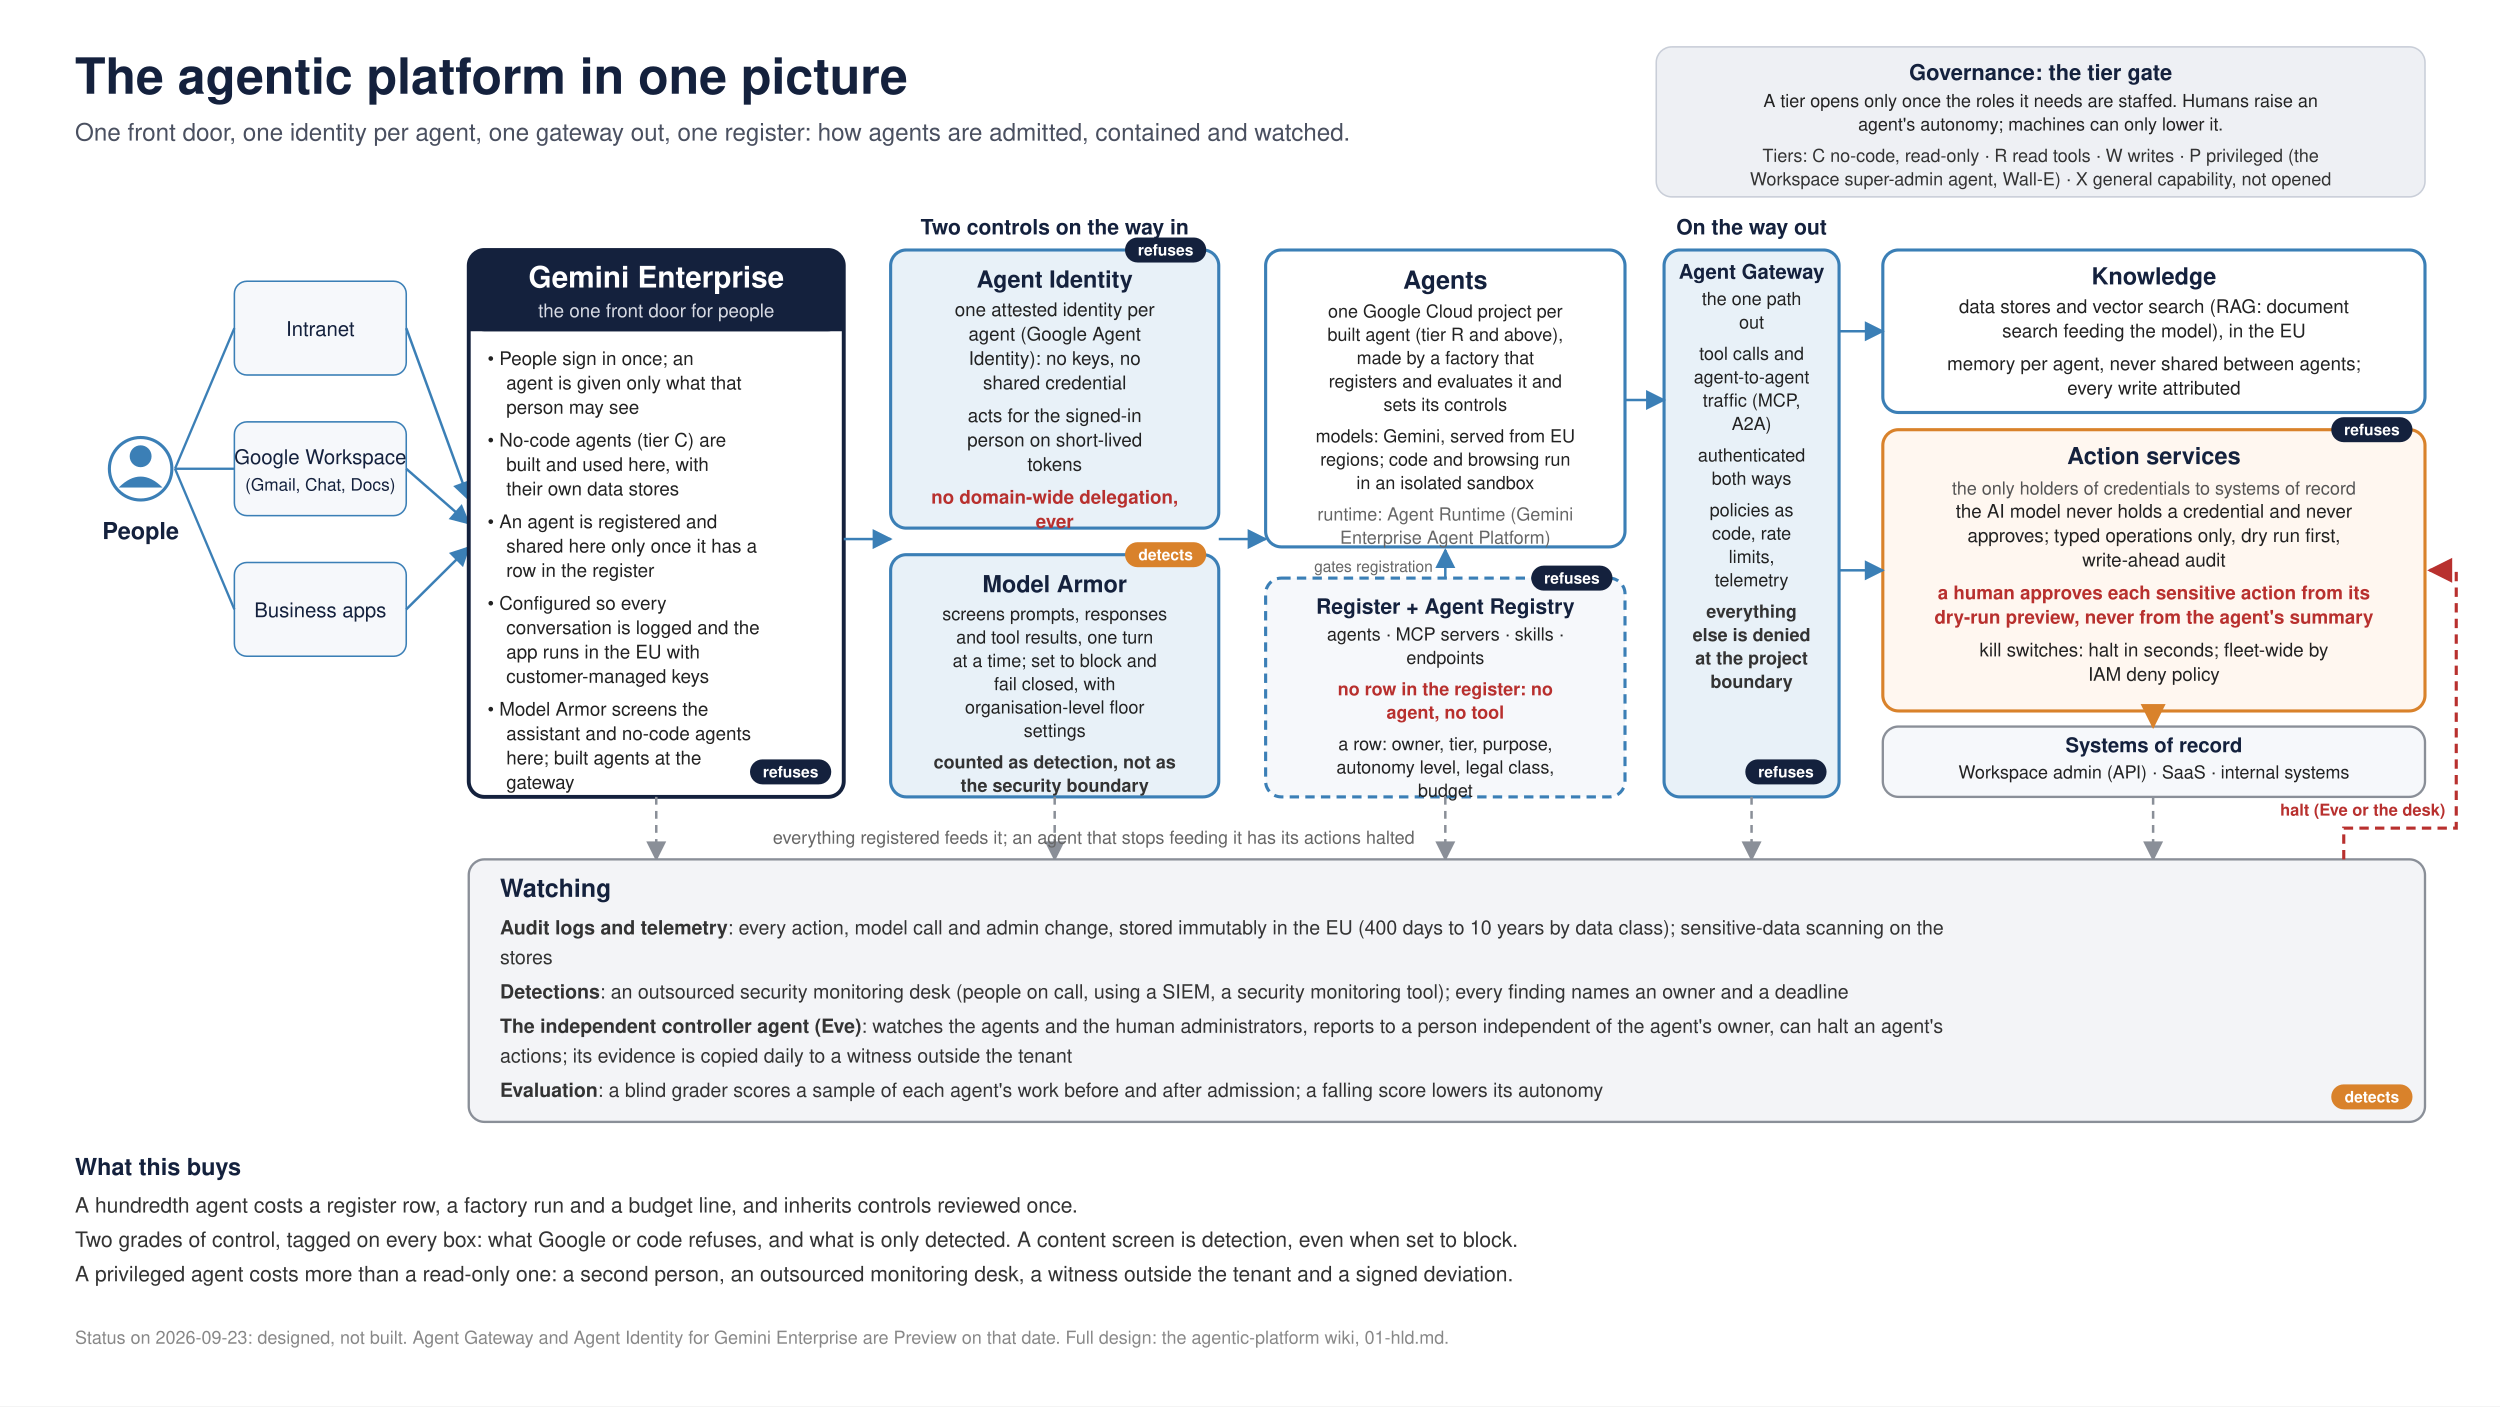
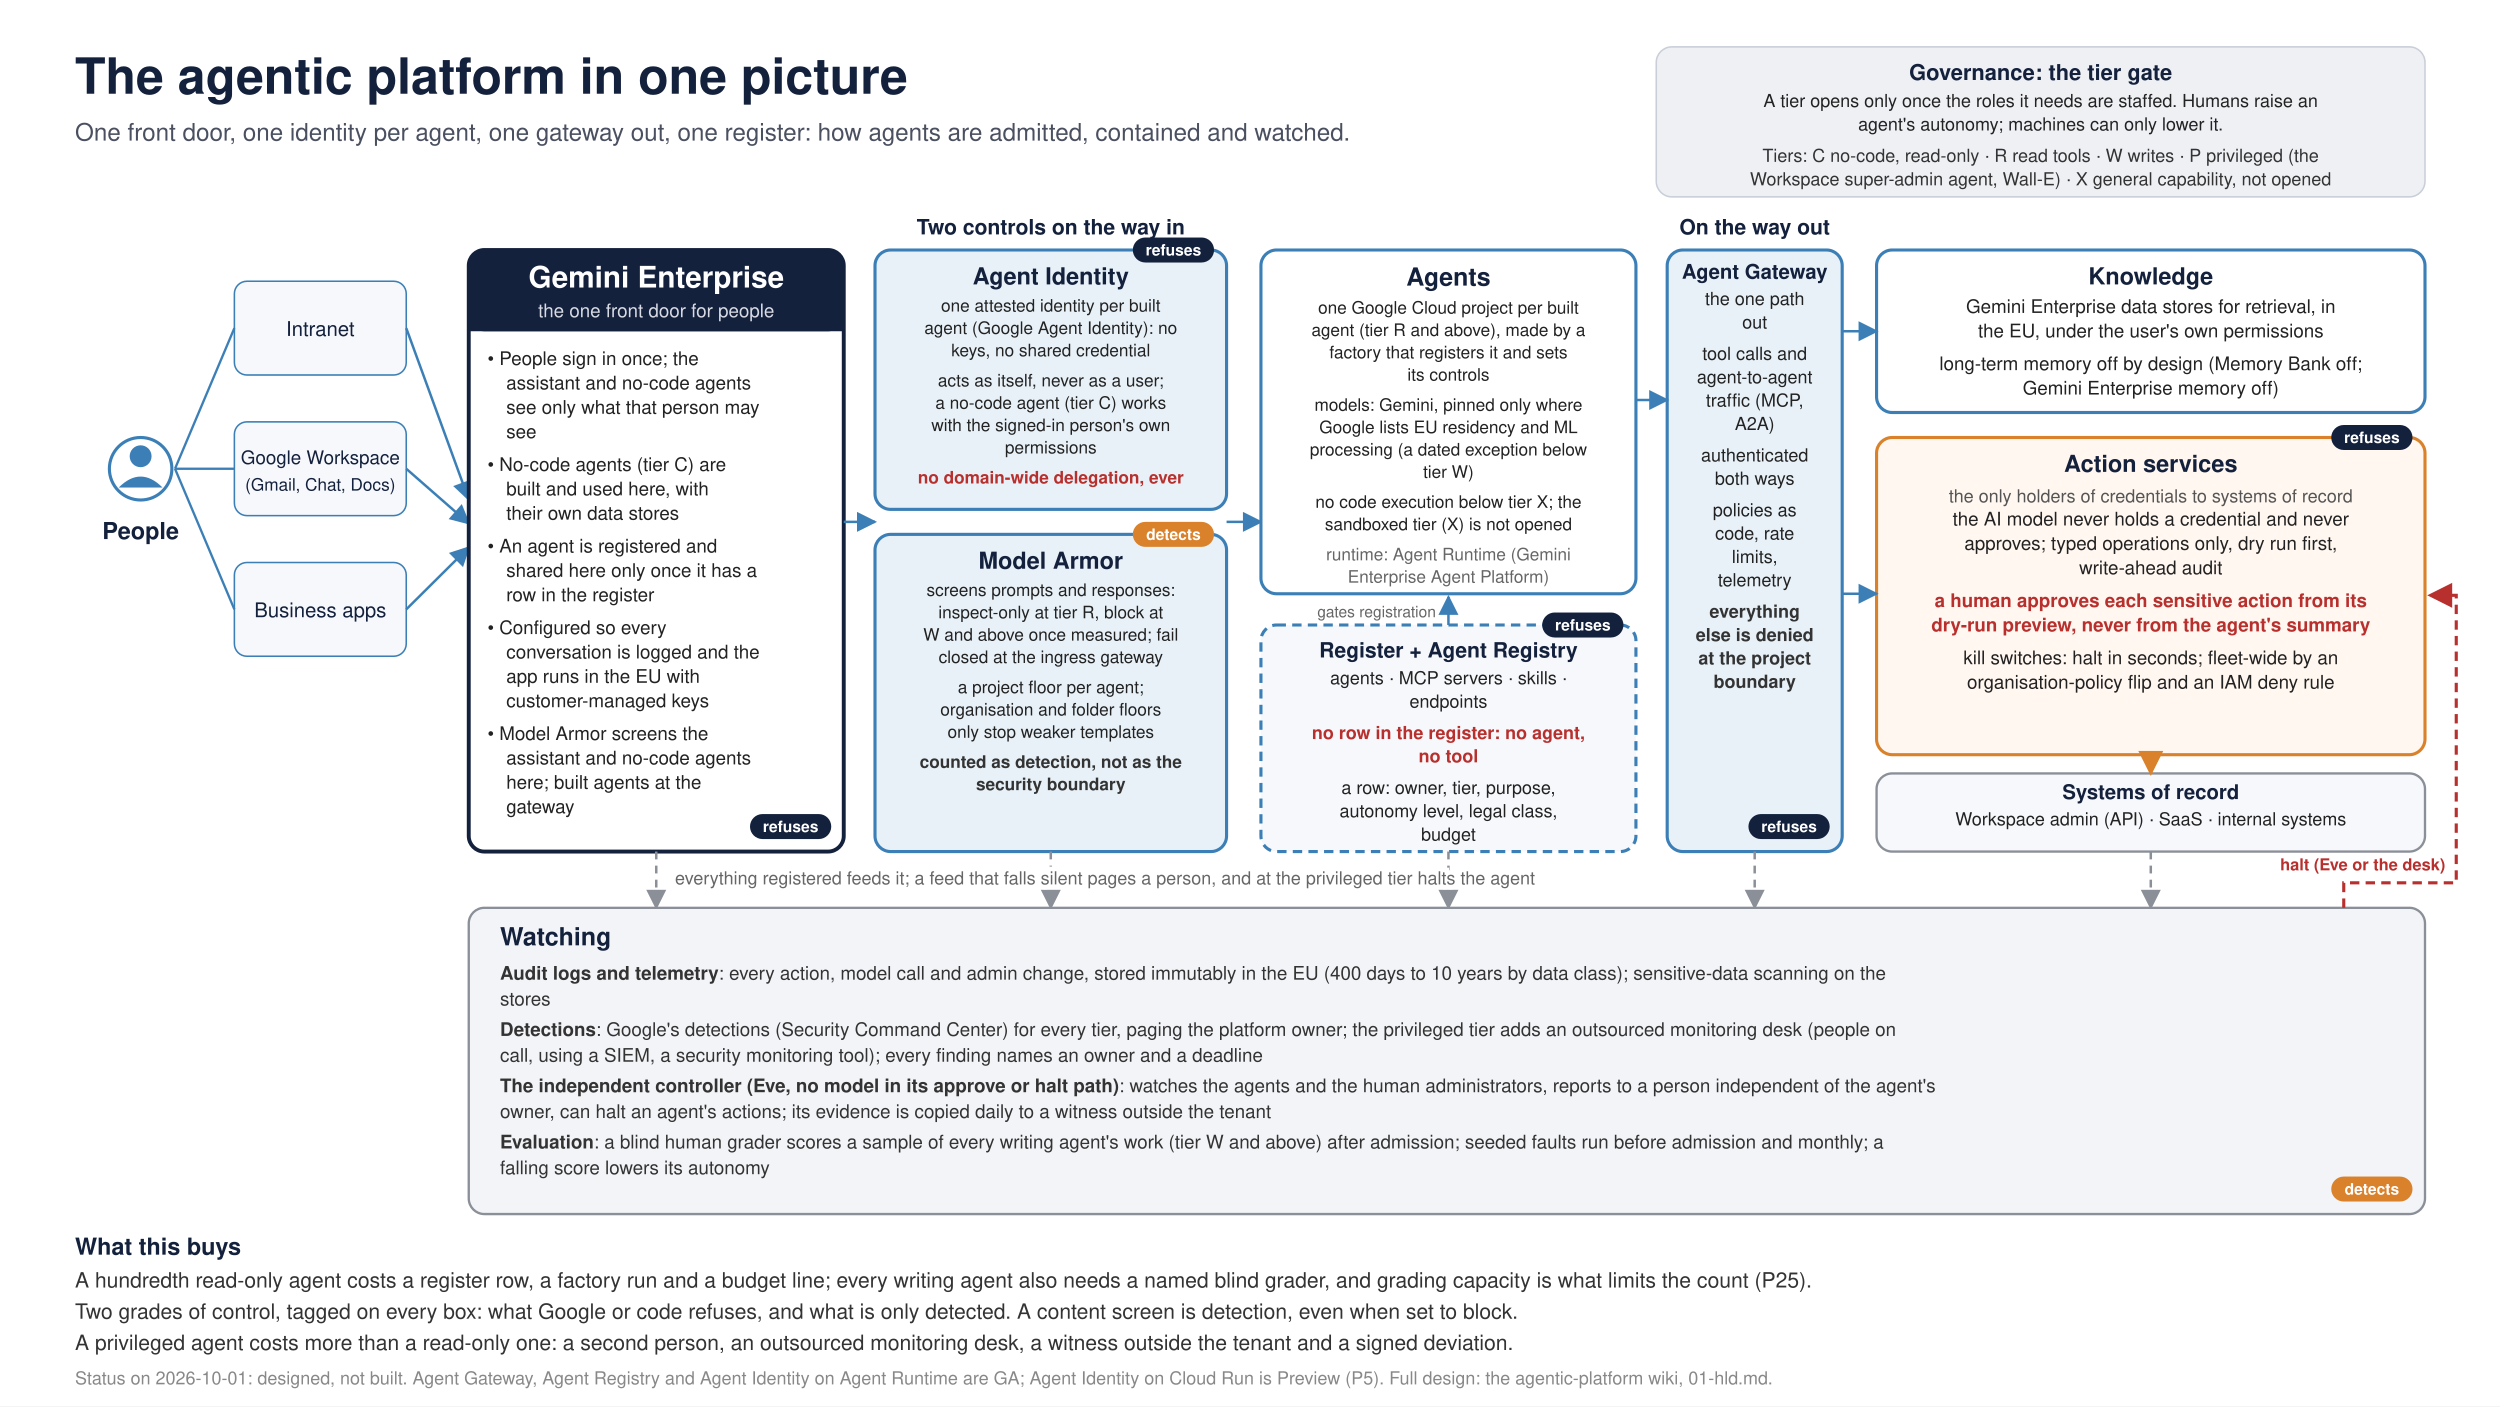
<svg xmlns="http://www.w3.org/2000/svg" width="1600" height="900" viewBox="0 0 1600 900" font-family="Helvetica Neue, Helvetica, Arial, sans-serif">
  <defs>
    <marker id="arr" viewBox="0 0 10 10" refX="9" refY="5" markerWidth="8" markerHeight="8" orient="auto-start-reverse">
      <path d="M0,0 L10,5 L0,10 z" fill="#3b7fb6" />
    </marker>
    <marker id="arrg" viewBox="0 0 10 10" refX="9" refY="5" markerWidth="8" markerHeight="8" orient="auto-start-reverse">
      <path d="M0,0 L10,5 L0,10 z" fill="#8a8f98" />
    </marker>
    <marker id="arrr" viewBox="0 0 10 10" refX="9" refY="5" markerWidth="8" markerHeight="8" orient="auto-start-reverse">
      <path d="M0,0 L10,5 L0,10 z" fill="#b8302e" />
    </marker>
    <marker id="arro" viewBox="0 0 10 10" refX="9" refY="5" markerWidth="8" markerHeight="8" orient="auto-start-reverse">
      <path d="M0,0 L10,5 L0,10 z" fill="#d9822b" />
    </marker>
  </defs>
  <rect width="1600" height="900" fill="#fff" />
  <text x="48" y="60" font-size="32" font-weight="700" fill="#14213d">The agentic platform in one picture</text>
  <text x="48" y="90" font-size="15.5" fill="#4a5060">One front door, one identity per agent, one gateway out, one register: how agents are admitted, contained and watched.</text>
  <rect x="1060" y="30" width="492" height="96" rx="10" fill="#eef0f4" stroke="#c9ced8" stroke-width="1" />
  <text x="1306.0" y="51.2" font-size="14" font-weight="700" fill="#14213d" text-anchor="middle">Governance: the tier gate</text>
  <text x="1306.0" y="68.5" font-size="11.5" fill="#222" font-weight="400" text-anchor="middle">A tier opens only once the roles it needs are staffed. Humans raise an</text>
  <text x="1306.0" y="83.5" font-size="11.5" fill="#222" font-weight="400" text-anchor="middle">agent's autonomy; machines can only lower it.</text>
  <text x="1306.0" y="103.6" font-size="11.5" fill="#333" font-weight="400" text-anchor="middle">Tiers: C no-code, read-only · R read tools · W writes · P privileged (the</text>
  <text x="1306.0" y="118.6" font-size="11.5" fill="#333" font-weight="400" text-anchor="middle">Workspace super-admin agent, Wall-E) · X general capability, not opened</text>
  <circle cx="90" cy="300" r="20" fill="none" stroke="#3b7fb6" stroke-width="2" />
  <circle cx="90" cy="292" r="7" fill="#3b7fb6" />
  <path d="M76,312 q14,-14 28,0" fill="#3b7fb6" />
  <text x="90" y="345" font-size="15" fill="#14213d" text-anchor="middle" font-weight="700">People</text>
  <rect x="150" y="180" width="110" height="60" rx="8" fill="#f6f8fb" stroke="#3b7fb6" />
  <text x="205" y="215" font-size="13" text-anchor="middle" fill="#14213d">Intranet</text>
  <path d="M112,300 L150,210" stroke="#3b7fb6" stroke-width="1.5" fill="none" />
  <path d="M260,210 L300,319.7" stroke="#3b7fb6" stroke-width="1.6" fill="none" marker-end="url(#arr)" />
  <rect x="150" y="270" width="110" height="60" rx="8" fill="#f6f8fb" stroke="#3b7fb6" />
-   <text x="205" y="297" font-size="13" text-anchor="middle" fill="#14213d">Google Workspace</text>
+   <text x="205" y="297" font-size="12" text-anchor="middle" fill="#14213d">Google Workspace</text>
  <text x="205" y="314" font-size="11" text-anchor="middle" fill="#14213d">(Gmail, Chat, Docs)</text>
  <path d="M112,300 L150,300" stroke="#3b7fb6" stroke-width="1.5" fill="none" />
  <path d="M260,300 L300,335.0" stroke="#3b7fb6" stroke-width="1.6" fill="none" marker-end="url(#arr)" />
  <rect x="150" y="360" width="110" height="60" rx="8" fill="#f6f8fb" stroke="#3b7fb6" />
  <text x="205" y="395" font-size="13" text-anchor="middle" fill="#14213d">Business apps</text>
  <path d="M112,300 L150,390" stroke="#3b7fb6" stroke-width="1.5" fill="none" />
  <path d="M260,390 L300,350.3" stroke="#3b7fb6" stroke-width="1.6" fill="none" marker-end="url(#arr)" />
-   <rect x="300" y="160" width="240" height="350" rx="10" fill="#fff" stroke="#14213d" stroke-width="2.5" />
+   <rect x="300" y="160" width="240" height="385" rx="10" fill="#fff" stroke="#14213d" stroke-width="2.5" />
  <rect x="300" y="160" width="240" height="52" rx="10" fill="#14213d" />
  <rect x="300" y="200" width="240" height="12" fill="#14213d" />
  <text x="420.0" y="184" font-size="19" font-weight="700" fill="#fff" text-anchor="middle">Gemini Enterprise</text>
  <text x="420.0" y="203" font-size="12" fill="#d8dbe4" text-anchor="middle">the one front door for people</text>
-   <rect x="480" y="486" width="52" height="16" rx="8" fill="#14213d" />
-   <text x="506.0" y="497.5" font-size="10" font-weight="700" fill="#fff" text-anchor="middle">refuses</text>
-   <text x="312" y="233.6" font-size="12" fill="#222" font-weight="400">• People sign in once; an</text>
-   <text x="324" y="249.2" font-size="12" fill="#222" font-weight="400">agent is given only what that</text>
-   <text x="324" y="264.8" font-size="12" fill="#222" font-weight="400">person may see</text>
-   <text x="312" y="285.8" font-size="12" fill="#222" font-weight="400">• No-code agents (tier C) are</text>
-   <text x="324" y="301.4" font-size="12" fill="#222" font-weight="400">built and used here, with</text>
-   <text x="324" y="317.0" font-size="12" fill="#222" font-weight="400">their own data stores</text>
-   <text x="312" y="338.0" font-size="12" fill="#222" font-weight="400">• An agent is registered and</text>
-   <text x="324" y="353.6" font-size="12" fill="#222" font-weight="400">shared here only once it has a</text>
-   <text x="324" y="369.2" font-size="12" fill="#222" font-weight="400">row in the register</text>
-   <text x="312" y="390.2" font-size="12" fill="#222" font-weight="400">• Configured so every</text>
-   <text x="324" y="405.8" font-size="12" fill="#222" font-weight="400">conversation is logged and the</text>
-   <text x="324" y="421.4" font-size="12" fill="#222" font-weight="400">app runs in the EU with</text>
-   <text x="324" y="437.0" font-size="12" fill="#222" font-weight="400">customer-managed keys</text>
-   <text x="312" y="458.0" font-size="12" fill="#222" font-weight="400">• Model Armor screens the</text>
-   <text x="324" y="473.6" font-size="12" fill="#222" font-weight="400">assistant and no-code agents</text>
-   <text x="324" y="489.2" font-size="12" fill="#222" font-weight="400">here; built agents at the</text>
-   <text x="324" y="504.8" font-size="12" fill="#222" font-weight="400">gateway</text>
-   <text x="675" y="150" font-size="13.5" fill="#14213d" text-anchor="middle" font-weight="700">Two controls on the way in</text>
-   <rect x="570" y="160" width="210" height="178" rx="10" fill="#e8f1f8" stroke="#3b7fb6" stroke-width="2" />
-   <text x="675.0" y="184.0" font-size="15" font-weight="700" fill="#14213d" text-anchor="middle">Agent Identity</text>
-   <rect x="720" y="152" width="52" height="16" rx="8" fill="#14213d" />
-   <text x="746.0" y="163.5" font-size="10" font-weight="700" fill="#fff" text-anchor="middle">refuses</text>
-   <text x="675.0" y="202.3" font-size="12" fill="#222" font-weight="400" text-anchor="middle">one attested identity per</text>
-   <text x="675.0" y="217.9" font-size="12" fill="#222" font-weight="400" text-anchor="middle">agent (Google Agent</text>
-   <text x="675.0" y="233.5" font-size="12" fill="#222" font-weight="400" text-anchor="middle">Identity): no keys, no</text>
-   <text x="675.0" y="249.1" font-size="12" fill="#222" font-weight="400" text-anchor="middle">shared credential</text>
-   <text x="675.0" y="270.1" font-size="12" fill="#222" font-weight="400" text-anchor="middle">acts for the signed-in</text>
-   <text x="675.0" y="285.7" font-size="12" fill="#222" font-weight="400" text-anchor="middle">person on short-lived</text>
-   <text x="675.0" y="301.3" font-size="12" fill="#222" font-weight="400" text-anchor="middle">tokens</text>
-   <text x="675.0" y="322.3" font-size="12" fill="#b8302e" font-weight="700" text-anchor="middle">no domain-wide delegation,</text>
-   <text x="675.0" y="337.9" font-size="12" fill="#b8302e" font-weight="700" text-anchor="middle">ever</text>
-   <rect x="570" y="355" width="210" height="155" rx="10" fill="#e8f1f8" stroke="#3b7fb6" stroke-width="2" />
-   <text x="675.0" y="379.0" font-size="15" font-weight="700" fill="#14213d" text-anchor="middle">Model Armor</text>
-   <rect x="720" y="347" width="52" height="16" rx="8" fill="#d9822b" />
-   <text x="746.0" y="358.5" font-size="10" font-weight="700" fill="#fff" text-anchor="middle">detects</text>
-   <text x="675.0" y="396.9" font-size="11.5" fill="#222" font-weight="400" text-anchor="middle">screens prompts, responses</text>
-   <text x="675.0" y="411.8" font-size="11.5" fill="#222" font-weight="400" text-anchor="middle">and tool results, one turn</text>
-   <text x="675.0" y="426.8" font-size="11.5" fill="#222" font-weight="400" text-anchor="middle">at a time; set to block and</text>
-   <text x="675.0" y="441.7" font-size="11.5" fill="#222" font-weight="400" text-anchor="middle">fail closed, with</text>
-   <text x="675.0" y="456.6" font-size="11.5" fill="#222" font-weight="400" text-anchor="middle">organisation-level floor</text>
-   <text x="675.0" y="471.6" font-size="11.5" fill="#222" font-weight="400" text-anchor="middle">settings</text>
-   <text x="675.0" y="491.7" font-size="11.5" fill="#333" font-weight="700" text-anchor="middle">counted as detection, not as</text>
-   <text x="675.0" y="506.7" font-size="11.5" fill="#333" font-weight="700" text-anchor="middle">the security boundary</text>
-   <path d="M540,345 L570,345" stroke="#3b7fb6" stroke-width="1.6" fill="none" marker-end="url(#arr)" />
-   <path d="M780,345 L810,345" stroke="#3b7fb6" stroke-width="1.6" fill="none" marker-end="url(#arr)" />
-   <rect x="810" y="160" width="230" height="190" rx="10" fill="#fff" stroke="#3b7fb6" stroke-width="2" />
-   <text x="925.0" y="184.8" font-size="16" font-weight="700" fill="#14213d" text-anchor="middle">Agents</text>
-   <text x="925.0" y="203.2" font-size="11.5" fill="#222" font-weight="400" text-anchor="middle">one Google Cloud project per</text>
-   <text x="925.0" y="218.1" font-size="11.5" fill="#222" font-weight="400" text-anchor="middle">built agent (tier R and above),</text>
-   <text x="925.0" y="233.0" font-size="11.5" fill="#222" font-weight="400" text-anchor="middle">made by a factory that</text>
-   <text x="925.0" y="248.0" font-size="11.5" fill="#222" font-weight="400" text-anchor="middle">registers and evaluates it and</text>
-   <text x="925.0" y="262.9" font-size="11.5" fill="#222" font-weight="400" text-anchor="middle">sets its controls</text>
-   <text x="925.0" y="283.1" font-size="11.5" fill="#222" font-weight="400" text-anchor="middle">models: Gemini, served from EU</text>
-   <text x="925.0" y="298.0" font-size="11.5" fill="#222" font-weight="400" text-anchor="middle">regions; code and browsing run</text>
-   <text x="925.0" y="313.0" font-size="11.5" fill="#222" font-weight="400" text-anchor="middle">in an isolated sandbox</text>
-   <text x="925.0" y="333.1" font-size="11.5" fill="#666" font-weight="400" text-anchor="middle">runtime: Agent Runtime (Gemini</text>
-   <text x="925.0" y="348.0" font-size="11.5" fill="#666" font-weight="400" text-anchor="middle">Enterprise Agent Platform)</text>
-   <rect x="810" y="370" width="230" height="140" rx="10" fill="#f6f8fb" stroke="#3b7fb6" stroke-width="2" stroke-dasharray="6 4" />
-   <text x="925.0" y="392.8" font-size="13.5" font-weight="700" fill="#14213d" text-anchor="middle">Register + Agent Registry</text>
-   <rect x="980" y="362" width="52" height="16" rx="8" fill="#14213d" />
-   <text x="1006.0" y="373.5" font-size="10" font-weight="700" fill="#fff" text-anchor="middle">refuses</text>
-   <text x="925.0" y="409.9" font-size="11.5" fill="#222" font-weight="400" text-anchor="middle">agents · MCP servers · skills ·</text>
-   <text x="925.0" y="424.9" font-size="11.5" fill="#222" font-weight="400" text-anchor="middle">endpoints</text>
-   <text x="925.0" y="445.0" font-size="11.5" fill="#b8302e" font-weight="700" text-anchor="middle">no row in the register: no</text>
-   <text x="925.0" y="459.9" font-size="11.5" fill="#b8302e" font-weight="700" text-anchor="middle">agent, no tool</text>
-   <text x="925.0" y="480.1" font-size="11.5" fill="#222" font-weight="400" text-anchor="middle">a row: owner, tier, purpose,</text>
-   <text x="925.0" y="495.0" font-size="11.5" fill="#222" font-weight="400" text-anchor="middle">autonomy level, legal class,</text>
-   <text x="925.0" y="509.9" font-size="11.5" fill="#222" font-weight="400" text-anchor="middle">budget</text>
-   <path d="M925,370 L925,352" stroke="#3b7fb6" stroke-width="1.6" fill="none" marker-end="url(#arr)" />
-   <text x="917" y="366" font-size="10" fill="#666" text-anchor="end" font-weight="400">gates registration</text>
-   <text x="1121" y="150" font-size="13.5" fill="#14213d" text-anchor="middle" font-weight="700">On the way out</text>
-   <rect x="1065" y="160" width="112" height="350" rx="10" fill="#e8f1f8" stroke="#3b7fb6" stroke-width="2" />
-   <text x="1121.0" y="178.4" font-size="13" font-weight="700" fill="#14213d" text-anchor="middle">Agent Gateway</text>
-   <rect x="1117" y="486" width="52" height="16" rx="8" fill="#14213d" />
-   <text x="1143.0" y="497.5" font-size="10" font-weight="700" fill="#fff" text-anchor="middle">refuses</text>
-   <text x="1121.0" y="195.2" font-size="11.5" fill="#222" font-weight="400" text-anchor="middle">the one path</text>
-   <text x="1121.0" y="210.2" font-size="11.5" fill="#222" font-weight="400" text-anchor="middle">out</text>
-   <text x="1121.0" y="230.3" font-size="11.5" fill="#222" font-weight="400" text-anchor="middle">tool calls and</text>
-   <text x="1121.0" y="245.3" font-size="11.5" fill="#222" font-weight="400" text-anchor="middle">agent-to-agent</text>
-   <text x="1121.0" y="260.2" font-size="11.5" fill="#222" font-weight="400" text-anchor="middle">traffic (MCP,</text>
-   <text x="1121.0" y="275.2" font-size="11.5" fill="#222" font-weight="400" text-anchor="middle">A2A)</text>
-   <text x="1121.0" y="295.3" font-size="11.5" fill="#222" font-weight="400" text-anchor="middle">authenticated</text>
-   <text x="1121.0" y="310.2" font-size="11.5" fill="#222" font-weight="400" text-anchor="middle">both ways</text>
-   <text x="1121.0" y="330.4" font-size="11.5" fill="#222" font-weight="400" text-anchor="middle">policies as</text>
-   <text x="1121.0" y="345.3" font-size="11.5" fill="#222" font-weight="400" text-anchor="middle">code, rate</text>
-   <text x="1121.0" y="360.3" font-size="11.5" fill="#222" font-weight="400" text-anchor="middle">limits,</text>
-   <text x="1121.0" y="375.2" font-size="11.5" fill="#222" font-weight="400" text-anchor="middle">telemetry</text>
-   <text x="1121.0" y="395.3" font-size="11.5" fill="#333" font-weight="700" text-anchor="middle">everything</text>
-   <text x="1121.0" y="410.3" font-size="11.5" fill="#333" font-weight="700" text-anchor="middle">else is denied</text>
-   <text x="1121.0" y="425.2" font-size="11.5" fill="#333" font-weight="700" text-anchor="middle">at the project</text>
-   <text x="1121.0" y="440.2" font-size="11.5" fill="#333" font-weight="700" text-anchor="middle">boundary</text>
-   <path d="M1040,256 L1065,256" stroke="#3b7fb6" stroke-width="1.6" fill="none" marker-end="url(#arr)" />
-   <rect x="1205" y="160" width="347" height="104" rx="10" fill="#fff" stroke="#3b7fb6" stroke-width="2" />
-   <text x="1378.5" y="182.0" font-size="15" font-weight="700" fill="#14213d" text-anchor="middle">Knowledge</text>
-   <text x="1378.5" y="200.3" font-size="12" fill="#222" font-weight="400" text-anchor="middle">data stores and vector search (RAG: document</text>
-   <text x="1378.5" y="215.9" font-size="12" fill="#222" font-weight="400" text-anchor="middle">search feeding the model), in the EU</text>
-   <text x="1378.5" y="236.9" font-size="12" fill="#222" font-weight="400" text-anchor="middle">memory per agent, never shared between agents;</text>
-   <text x="1378.5" y="252.5" font-size="12" fill="#222" font-weight="400" text-anchor="middle">every write attributed</text>
-   <rect x="1205" y="275" width="347" height="180" rx="10" fill="#fff7f0" stroke="#d9822b" stroke-width="2" />
-   <text x="1378.5" y="297.0" font-size="15" font-weight="700" fill="#14213d" text-anchor="middle">Action services</text>
-   <text x="1378.5" y="316.5" font-size="11.5" fill="#555" text-anchor="middle">the only holders of credentials to systems of record</text>
-   <rect x="1492" y="267" width="52" height="16" rx="8" fill="#14213d" />
-   <text x="1518.0" y="278.5" font-size="10" font-weight="700" fill="#fff" text-anchor="middle">refuses</text>
-   <text x="1378.5" y="331.3" font-size="12" fill="#222" font-weight="400" text-anchor="middle">the AI model never holds a credential and never</text>
-   <text x="1378.5" y="346.9" font-size="12" fill="#222" font-weight="400" text-anchor="middle">approves; typed operations only, dry run first,</text>
-   <text x="1378.5" y="362.5" font-size="12" fill="#222" font-weight="400" text-anchor="middle">write-ahead audit</text>
-   <text x="1378.5" y="383.5" font-size="12" fill="#b8302e" font-weight="700" text-anchor="middle">a human approves each sensitive action from its</text>
-   <text x="1378.5" y="399.1" font-size="12" fill="#b8302e" font-weight="700" text-anchor="middle">dry-run preview, never from the agent's summary</text>
-   <text x="1378.5" y="420.1" font-size="12" fill="#222" font-weight="400" text-anchor="middle">kill switches: halt in seconds; fleet-wide by</text>
-   <text x="1378.5" y="435.7" font-size="12" fill="#222" font-weight="400" text-anchor="middle">IAM deny policy</text>
-   <rect x="1205" y="465" width="347" height="45" rx="10" fill="#f6f8fb" stroke="#8a8f98" stroke-width="1.5" />
-   <text x="1378.5" y="481.4" font-size="13" font-weight="700" fill="#14213d" text-anchor="middle">Systems of record</text>
-   <text x="1378.5" y="498.2" font-size="11.5" fill="#222" font-weight="400" text-anchor="middle">Workspace admin (API) · SaaS · internal systems</text>
-   <path d="M1177,212 L1205,212" stroke="#3b7fb6" stroke-width="1.6" fill="none" marker-end="url(#arr)" />
-   <path d="M1177,365 L1205,365" stroke="#3b7fb6" stroke-width="1.6" fill="none" marker-end="url(#arr)" />
-   <path d="M1378,455 L1378,465" stroke="#d9822b" stroke-width="2" fill="none" marker-end="url(#arro)" />
-   <path d="M420,510 L420,550" stroke="#8a8f98" stroke-width="1.6" fill="none" stroke-dasharray="5 4" marker-end="url(#arrg)" />
-   <path d="M675,510 L675,550" stroke="#8a8f98" stroke-width="1.6" fill="none" stroke-dasharray="5 4" marker-end="url(#arrg)" />
-   <path d="M925,510 L925,550" stroke="#8a8f98" stroke-width="1.6" fill="none" stroke-dasharray="5 4" marker-end="url(#arrg)" />
-   <path d="M1121,510 L1121,550" stroke="#8a8f98" stroke-width="1.6" fill="none" stroke-dasharray="5 4" marker-end="url(#arrg)" />
-   <path d="M1378,510 L1378,550" stroke="#8a8f98" stroke-width="1.6" fill="none" stroke-dasharray="5 4" marker-end="url(#arrg)" />
-   <text x="700" y="540" font-size="11.5" fill="#666" text-anchor="middle" font-weight="400">everything registered feeds it; an agent that stops feeding it has its actions halted</text>
-   <rect x="300" y="550" width="1252" height="168" rx="10" fill="#f3f4f7" stroke="#8a8f98" stroke-width="1.5" />
-   <text x="926.0" y="562.8" font-size="1" font-weight="700" fill="#14213d" text-anchor="middle" />
-   <rect x="1492" y="694" width="52" height="16" rx="8" fill="#d9822b" />
-   <text x="1518.0" y="705.5" font-size="10" font-weight="700" fill="#fff" text-anchor="middle">detects</text>
-   <text x="320" y="574" font-size="16" font-weight="700" fill="#14213d">Watching</text>
-   <text x="320" y="598" font-size="12.5" fill="#333">
+   <rect x="480" y="521" width="52" height="16" rx="8" fill="#14213d" />
+   <text x="506.0" y="532.5" font-size="10" font-weight="700" fill="#fff" text-anchor="middle">refuses</text>
+   <text x="312" y="233.6" font-size="12" fill="#222" font-weight="400">• People sign in once; the</text>
+   <text x="324" y="249.2" font-size="12" fill="#222" font-weight="400">assistant and no-code agents</text>
+   <text x="324" y="264.8" font-size="12" fill="#222" font-weight="400">see only what that person may</text>
+   <text x="324" y="280.4" font-size="12" fill="#222" font-weight="400">see</text>
+   <text x="312" y="301.4" font-size="12" fill="#222" font-weight="400">• No-code agents (tier C) are</text>
+   <text x="324" y="317.0" font-size="12" fill="#222" font-weight="400">built and used here, with</text>
+   <text x="324" y="332.6" font-size="12" fill="#222" font-weight="400">their own data stores</text>
+   <text x="312" y="353.6" font-size="12" fill="#222" font-weight="400">• An agent is registered and</text>
+   <text x="324" y="369.2" font-size="12" fill="#222" font-weight="400">shared here only once it has a</text>
+   <text x="324" y="384.8" font-size="12" fill="#222" font-weight="400">row in the register</text>
+   <text x="312" y="405.8" font-size="12" fill="#222" font-weight="400">• Configured so every</text>
+   <text x="324" y="421.4" font-size="12" fill="#222" font-weight="400">conversation is logged and the</text>
+   <text x="324" y="437.0" font-size="12" fill="#222" font-weight="400">app runs in the EU with</text>
+   <text x="324" y="452.6" font-size="12" fill="#222" font-weight="400">customer-managed keys</text>
+   <text x="312" y="473.6" font-size="12" fill="#222" font-weight="400">• Model Armor screens the</text>
+   <text x="324" y="489.2" font-size="12" fill="#222" font-weight="400">assistant and no-code agents</text>
+   <text x="324" y="504.8" font-size="12" fill="#222" font-weight="400">here; built agents at the</text>
+   <text x="324" y="520.4" font-size="12" fill="#222" font-weight="400">gateway</text>
+   <text x="672.5" y="150" font-size="13.5" fill="#14213d" text-anchor="middle" font-weight="700">Two controls on the way in</text>
+   <rect x="560" y="160" width="225" height="166" rx="10" fill="#e8f1f8" stroke="#3b7fb6" stroke-width="2" />
+   <text x="672.5" y="182.0" font-size="15" font-weight="700" fill="#14213d" text-anchor="middle">Agent Identity</text>
+   <rect x="725" y="152" width="52" height="16" rx="8" fill="#14213d" />
+   <text x="751.0" y="163.5" font-size="10" font-weight="700" fill="#fff" text-anchor="middle">refuses</text>
+   <text x="672.5" y="199.4" font-size="11" fill="#222" font-weight="400" text-anchor="middle">one attested identity per built</text>
+   <text x="672.5" y="213.7" font-size="11" fill="#222" font-weight="400" text-anchor="middle">agent (Google Agent Identity): no</text>
+   <text x="672.5" y="228.0" font-size="11" fill="#222" font-weight="400" text-anchor="middle">keys, no shared credential</text>
+   <text x="672.5" y="247.3" font-size="11" fill="#222" font-weight="400" text-anchor="middle">acts as itself, never as a user;</text>
+   <text x="672.5" y="261.6" font-size="11" fill="#222" font-weight="400" text-anchor="middle">a no-code agent (tier C) works</text>
+   <text x="672.5" y="275.9" font-size="11" fill="#222" font-weight="400" text-anchor="middle">with the signed-in person's own</text>
+   <text x="672.5" y="290.2" font-size="11" fill="#222" font-weight="400" text-anchor="middle">permissions</text>
+   <text x="672.5" y="309.4" font-size="11" fill="#b8302e" font-weight="700" text-anchor="middle">no domain-wide delegation, ever</text>
+   <rect x="560" y="342" width="225" height="203" rx="10" fill="#e8f1f8" stroke="#3b7fb6" stroke-width="2" />
+   <text x="672.5" y="364.0" font-size="15" font-weight="700" fill="#14213d" text-anchor="middle">Model Armor</text>
+   <rect x="725" y="334" width="52" height="16" rx="8" fill="#d9822b" />
+   <text x="751.0" y="345.5" font-size="10" font-weight="700" fill="#fff" text-anchor="middle">detects</text>
+   <text x="672.5" y="381.4" font-size="11" fill="#222" font-weight="400" text-anchor="middle">screens prompts and responses:</text>
+   <text x="672.5" y="395.7" font-size="11" fill="#222" font-weight="400" text-anchor="middle">inspect-only at tier R, block at</text>
+   <text x="672.5" y="410.0" font-size="11" fill="#222" font-weight="400" text-anchor="middle">W and above once measured; fail</text>
+   <text x="672.5" y="424.3" font-size="11" fill="#222" font-weight="400" text-anchor="middle">closed at the ingress gateway</text>
+   <text x="672.5" y="443.6" font-size="11" fill="#222" font-weight="400" text-anchor="middle">a project floor per agent;</text>
+   <text x="672.5" y="457.9" font-size="11" fill="#222" font-weight="400" text-anchor="middle">organisation and folder floors</text>
+   <text x="672.5" y="472.2" font-size="11" fill="#222" font-weight="400" text-anchor="middle">only stop weaker templates</text>
+   <text x="672.5" y="491.4" font-size="11" fill="#333" font-weight="700" text-anchor="middle">counted as detection, not as the</text>
+   <text x="672.5" y="505.7" font-size="11" fill="#333" font-weight="700" text-anchor="middle">security boundary</text>
+   <path d="M540,334 L560,334" stroke="#3b7fb6" stroke-width="1.6" fill="none" marker-end="url(#arr)" />
+   <path d="M785,334 L807,334" stroke="#3b7fb6" stroke-width="1.6" fill="none" marker-end="url(#arr)" />
+   <rect x="807" y="160" width="240" height="220" rx="10" fill="#fff" stroke="#3b7fb6" stroke-width="2" />
+   <text x="927.0" y="182.8" font-size="16" font-weight="700" fill="#14213d" text-anchor="middle">Agents</text>
+   <text x="927.0" y="200.7" font-size="11" fill="#222" font-weight="400" text-anchor="middle">one Google Cloud project per built</text>
+   <text x="927.0" y="215.0" font-size="11" fill="#222" font-weight="400" text-anchor="middle">agent (tier R and above), made by a</text>
+   <text x="927.0" y="229.3" font-size="11" fill="#222" font-weight="400" text-anchor="middle">factory that registers it and sets</text>
+   <text x="927.0" y="243.6" font-size="11" fill="#222" font-weight="400" text-anchor="middle">its controls</text>
+   <text x="927.0" y="262.9" font-size="11" fill="#222" font-weight="400" text-anchor="middle">models: Gemini, pinned only where</text>
+   <text x="927.0" y="277.2" font-size="11" fill="#222" font-weight="400" text-anchor="middle">Google lists EU residency and ML</text>
+   <text x="927.0" y="291.5" font-size="11" fill="#222" font-weight="400" text-anchor="middle">processing (a dated exception below</text>
+   <text x="927.0" y="305.8" font-size="11" fill="#222" font-weight="400" text-anchor="middle">tier W)</text>
+   <text x="927.0" y="325.0" font-size="11" fill="#222" font-weight="400" text-anchor="middle">no code execution below tier X; the</text>
+   <text x="927.0" y="339.3" font-size="11" fill="#222" font-weight="400" text-anchor="middle">sandboxed tier (X) is not opened</text>
+   <text x="927.0" y="358.6" font-size="11" fill="#666" font-weight="400" text-anchor="middle">runtime: Agent Runtime (Gemini</text>
+   <text x="927.0" y="372.9" font-size="11" fill="#666" font-weight="400" text-anchor="middle">Enterprise Agent Platform)</text>
+   <rect x="807" y="400" width="240" height="145" rx="10" fill="#f6f8fb" stroke="#3b7fb6" stroke-width="2" stroke-dasharray="6 4" />
+   <text x="927.0" y="420.8" font-size="13.5" font-weight="700" fill="#14213d" text-anchor="middle">Register + Agent Registry</text>
+   <rect x="987" y="392" width="52" height="16" rx="8" fill="#14213d" />
+   <text x="1013.0" y="403.5" font-size="10" font-weight="700" fill="#fff" text-anchor="middle">refuses</text>
+   <text x="927.0" y="437.9" font-size="11.5" fill="#222" font-weight="400" text-anchor="middle">agents · MCP servers · skills ·</text>
+   <text x="927.0" y="452.9" font-size="11.5" fill="#222" font-weight="400" text-anchor="middle">endpoints</text>
+   <text x="927.0" y="473.0" font-size="11.5" fill="#b8302e" font-weight="700" text-anchor="middle">no row in the register: no agent,</text>
+   <text x="927.0" y="487.9" font-size="11.5" fill="#b8302e" font-weight="700" text-anchor="middle">no tool</text>
+   <text x="927.0" y="508.1" font-size="11.5" fill="#222" font-weight="400" text-anchor="middle">a row: owner, tier, purpose,</text>
+   <text x="927.0" y="523.0" font-size="11.5" fill="#222" font-weight="400" text-anchor="middle">autonomy level, legal class,</text>
+   <text x="927.0" y="538.0" font-size="11.5" fill="#222" font-weight="400" text-anchor="middle">budget</text>
+   <path d="M927.0,400 L927.0,382" stroke="#3b7fb6" stroke-width="1.6" fill="none" marker-end="url(#arr)" />
+   <text x="919.0" y="395" font-size="10" fill="#666" text-anchor="end" font-weight="400">gates registration</text>
+   <text x="1123.0" y="150" font-size="13.5" fill="#14213d" text-anchor="middle" font-weight="700">On the way out</text>
+   <rect x="1067" y="160" width="112" height="385" rx="10" fill="#e8f1f8" stroke="#3b7fb6" stroke-width="2" />
+   <text x="1123.0" y="178.4" font-size="13" font-weight="700" fill="#14213d" text-anchor="middle">Agent Gateway</text>
+   <rect x="1119" y="521" width="52" height="16" rx="8" fill="#14213d" />
+   <text x="1145.0" y="532.5" font-size="10" font-weight="700" fill="#fff" text-anchor="middle">refuses</text>
+   <text x="1123.0" y="195.2" font-size="11.5" fill="#222" font-weight="400" text-anchor="middle">the one path</text>
+   <text x="1123.0" y="210.2" font-size="11.5" fill="#222" font-weight="400" text-anchor="middle">out</text>
+   <text x="1123.0" y="230.3" font-size="11.5" fill="#222" font-weight="400" text-anchor="middle">tool calls and</text>
+   <text x="1123.0" y="245.3" font-size="11.5" fill="#222" font-weight="400" text-anchor="middle">agent-to-agent</text>
+   <text x="1123.0" y="260.2" font-size="11.5" fill="#222" font-weight="400" text-anchor="middle">traffic (MCP,</text>
+   <text x="1123.0" y="275.2" font-size="11.5" fill="#222" font-weight="400" text-anchor="middle">A2A)</text>
+   <text x="1123.0" y="295.3" font-size="11.5" fill="#222" font-weight="400" text-anchor="middle">authenticated</text>
+   <text x="1123.0" y="310.2" font-size="11.5" fill="#222" font-weight="400" text-anchor="middle">both ways</text>
+   <text x="1123.0" y="330.4" font-size="11.5" fill="#222" font-weight="400" text-anchor="middle">policies as</text>
+   <text x="1123.0" y="345.3" font-size="11.5" fill="#222" font-weight="400" text-anchor="middle">code, rate</text>
+   <text x="1123.0" y="360.3" font-size="11.5" fill="#222" font-weight="400" text-anchor="middle">limits,</text>
+   <text x="1123.0" y="375.2" font-size="11.5" fill="#222" font-weight="400" text-anchor="middle">telemetry</text>
+   <text x="1123.0" y="395.3" font-size="11.5" fill="#333" font-weight="700" text-anchor="middle">everything</text>
+   <text x="1123.0" y="410.3" font-size="11.5" fill="#333" font-weight="700" text-anchor="middle">else is denied</text>
+   <text x="1123.0" y="425.2" font-size="11.5" fill="#333" font-weight="700" text-anchor="middle">at the project</text>
+   <text x="1123.0" y="440.2" font-size="11.5" fill="#333" font-weight="700" text-anchor="middle">boundary</text>
+   <path d="M1047,256 L1067,256" stroke="#3b7fb6" stroke-width="1.6" fill="none" marker-end="url(#arr)" />
+   <rect x="1201" y="160" width="351" height="104" rx="10" fill="#fff" stroke="#3b7fb6" stroke-width="2" />
+   <text x="1376.5" y="182.0" font-size="15" font-weight="700" fill="#14213d" text-anchor="middle">Knowledge</text>
+   <text x="1376.5" y="200.3" font-size="12" fill="#222" font-weight="400" text-anchor="middle">Gemini Enterprise data stores for retrieval, in</text>
+   <text x="1376.5" y="215.9" font-size="12" fill="#222" font-weight="400" text-anchor="middle">the EU, under the user's own permissions</text>
+   <text x="1376.5" y="236.9" font-size="12" fill="#222" font-weight="400" text-anchor="middle">long-term memory off by design (Memory Bank off;</text>
+   <text x="1376.5" y="252.5" font-size="12" fill="#222" font-weight="400" text-anchor="middle">Gemini Enterprise memory off)</text>
+   <rect x="1201" y="280" width="351" height="203" rx="10" fill="#fff7f0" stroke="#d9822b" stroke-width="2" />
+   <text x="1376.5" y="302.0" font-size="15" font-weight="700" fill="#14213d" text-anchor="middle">Action services</text>
+   <text x="1376.5" y="321.5" font-size="11.5" fill="#555" text-anchor="middle">the only holders of credentials to systems of record</text>
+   <rect x="1492" y="272" width="52" height="16" rx="8" fill="#14213d" />
+   <text x="1518.0" y="283.5" font-size="10" font-weight="700" fill="#fff" text-anchor="middle">refuses</text>
+   <text x="1376.5" y="336.3" font-size="12" fill="#222" font-weight="400" text-anchor="middle">the AI model never holds a credential and never</text>
+   <text x="1376.5" y="351.9" font-size="12" fill="#222" font-weight="400" text-anchor="middle">approves; typed operations only, dry run first,</text>
+   <text x="1376.5" y="367.5" font-size="12" fill="#222" font-weight="400" text-anchor="middle">write-ahead audit</text>
+   <text x="1376.5" y="388.5" font-size="12" fill="#b8302e" font-weight="700" text-anchor="middle">a human approves each sensitive action from its</text>
+   <text x="1376.5" y="404.1" font-size="12" fill="#b8302e" font-weight="700" text-anchor="middle">dry-run preview, never from the agent's summary</text>
+   <text x="1376.5" y="425.1" font-size="12" fill="#222" font-weight="400" text-anchor="middle">kill switches: halt in seconds; fleet-wide by an</text>
+   <text x="1376.5" y="440.7" font-size="12" fill="#222" font-weight="400" text-anchor="middle">organisation-policy flip and an IAM deny rule</text>
+   <rect x="1201" y="495" width="351" height="50" rx="10" fill="#f6f8fb" stroke="#8a8f98" stroke-width="1.5" />
+   <text x="1376.5" y="511.4" font-size="13" font-weight="700" fill="#14213d" text-anchor="middle">Systems of record</text>
+   <text x="1376.5" y="528.2" font-size="11.5" fill="#222" font-weight="400" text-anchor="middle">Workspace admin (API) · SaaS · internal systems</text>
+   <path d="M1179,212 L1201,212" stroke="#3b7fb6" stroke-width="1.6" fill="none" marker-end="url(#arr)" />
+   <path d="M1179,380 L1201,380" stroke="#3b7fb6" stroke-width="1.6" fill="none" marker-end="url(#arr)" />
+   <path d="M1376.5,483 L1376.5,495" stroke="#d9822b" stroke-width="2" fill="none" marker-end="url(#arro)" />
+   <path d="M420,545 L420,581" stroke="#8a8f98" stroke-width="1.6" fill="none" stroke-dasharray="5 4" marker-end="url(#arrg)" />
+   <path d="M672.5,545 L672.5,581" stroke="#8a8f98" stroke-width="1.6" fill="none" stroke-dasharray="5 4" marker-end="url(#arrg)" />
+   <path d="M927.0,545 L927.0,581" stroke="#8a8f98" stroke-width="1.6" fill="none" stroke-dasharray="5 4" marker-end="url(#arrg)" />
+   <path d="M1123.0,545 L1123.0,581" stroke="#8a8f98" stroke-width="1.6" fill="none" stroke-dasharray="5 4" marker-end="url(#arrg)" />
+   <path d="M1376.5,545 L1376.5,581" stroke="#8a8f98" stroke-width="1.6" fill="none" stroke-dasharray="5 4" marker-end="url(#arrg)" />
+   <text x="432" y="566" font-size="11.5" fill="#666" text-anchor="start" stroke="#fff" stroke-width="6" paint-order="stroke">everything registered feeds it; a feed that falls silent pages a person, and at the privileged tier halts the agent</text>
+   <rect x="300" y="581" width="1252" height="196.0" rx="10" fill="#f3f4f7" stroke="#8a8f98" stroke-width="1.5" />
+   <text x="926.0" y="593.8" font-size="1" font-weight="700" fill="#14213d" text-anchor="middle" />
+   <rect x="1492" y="753.0" width="52" height="16" rx="8" fill="#d9822b" />
+   <text x="1518.0" y="764.5" font-size="10" font-weight="700" fill="#fff" text-anchor="middle">detects</text>
+   <text x="320" y="605" font-size="16" font-weight="700" fill="#14213d">Watching</text>
+   <text x="320" y="627" font-size="12" fill="#333">
    <tspan font-weight="700">Audit logs and telemetry</tspan>: every action, model call and admin change, stored immutably in the EU (400 days to 10 years by data class); sensitive-data scanning on the</text>
-   <text x="320" y="617" font-size="12.5" fill="#333">stores</text>
-   <text x="320" y="639" font-size="12.5" fill="#333">
-     <tspan font-weight="700">Detections</tspan>: an outsourced security monitoring desk (people on call, using a SIEM, a security monitoring tool); every finding names an owner and a deadline</text>
-   <text x="320" y="661" font-size="12.5" fill="#333">
-     <tspan font-weight="700">The independent controller agent (Eve)</tspan>: watches the agents and the human administrators, reports to a person independent of the agent's owner, can halt an agent's</text>
-   <text x="320" y="680" font-size="12.5" fill="#333">actions; its evidence is copied daily to a witness outside the tenant</text>
-   <text x="320" y="702" font-size="12.5" fill="#333">
-     <tspan font-weight="700">Evaluation</tspan>: a blind grader scores a sample of each agent's work before and after admission; a falling score lowers its autonomy</text>
-   <path d="M1500,550 L1500,530 L1572,530 L1572,365 L1555,365" stroke="#b8302e" stroke-width="2" fill="none" stroke-dasharray="6 4" marker-end="url(#arrr)" />
-   <text x="1565" y="522" font-size="10.5" fill="#b8302e" text-anchor="end" font-weight="700">halt (Eve or the desk)</text>
-   <text x="48" y="752" font-size="15" fill="#14213d" text-anchor="start" font-weight="700">What this buys</text>
-   <text x="48" y="776" font-size="13.5" fill="#333">A hundredth agent costs a register row, a factory run and a budget line, and inherits controls reviewed once.</text>
-   <text x="48" y="798" font-size="13.5" fill="#333">Two grades of control, tagged on every box: what Google or code refuses, and what is only detected. A content screen is detection, even when set to block.</text>
-   <text x="48" y="820" font-size="13.5" fill="#333">A privileged agent costs more than a read-only one: a second person, an outsourced monitoring desk, a witness outside the tenant and a signed deviation.</text>
-   <text x="48" y="860" font-size="11.5" fill="#888" text-anchor="start" font-weight="400">Status on 2026-09-23: designed, not built. Agent Gateway and Agent Identity for Gemini Enterprise are Preview on that date. Full design: the agentic-platform wiki, 01-hld.md.</text>
+   <text x="320" y="643.5" font-size="12" fill="#333">stores</text>
+   <text x="320" y="663.0" font-size="12" fill="#333">
+     <tspan font-weight="700">Detections</tspan>: Google's detections (Security Command Center) for every tier, paging the platform owner; the privileged tier adds an outsourced monitoring desk (people on</text>
+   <text x="320" y="679.5" font-size="12" fill="#333">call, using a SIEM, a security monitoring tool); every finding names an owner and a deadline</text>
+   <text x="320" y="699.0" font-size="12" fill="#333">
+     <tspan font-weight="700">The independent controller (Eve, no model in its approve or halt path)</tspan>: watches the agents and the human administrators, reports to a person independent of the agent's</text>
+   <text x="320" y="715.5" font-size="12" fill="#333">owner, can halt an agent's actions; its evidence is copied daily to a witness outside the tenant</text>
+   <text x="320" y="735.0" font-size="12" fill="#333">
+     <tspan font-weight="700">Evaluation</tspan>: a blind human grader scores a sample of every writing agent's work (tier W and above) after admission; seeded faults run before admission and monthly; a</text>
+   <text x="320" y="751.5" font-size="12" fill="#333">falling score lowers its autonomy</text>
+   <path d="M1500,581 L1500,565 L1572,565 L1572,381 L1555,381" stroke="#b8302e" stroke-width="2" fill="none" stroke-dasharray="6 4" marker-end="url(#arrr)" />
+   <text x="1565" y="557" font-size="10.5" fill="#b8302e" text-anchor="end" font-weight="700">halt (Eve or the desk)</text>
+   <text x="48" y="803.0" font-size="15" fill="#14213d" text-anchor="start" font-weight="700">What this buys</text>
+   <text x="48" y="824.0" font-size="13.5" fill="#333">A hundredth read-only agent costs a register row, a factory run and a budget line; every writing agent also needs a named blind grader, and grading capacity is what limits the count (P25).</text>
+   <text x="48" y="844.0" font-size="13.5" fill="#333">Two grades of control, tagged on every box: what Google or code refuses, and what is only detected. A content screen is detection, even when set to block.</text>
+   <text x="48" y="864.0" font-size="13.5" fill="#333">A privileged agent costs more than a read-only one: a second person, an outsourced monitoring desk, a witness outside the tenant and a signed deviation.</text>
+   <text x="48" y="886.0" font-size="11.5" fill="#888" text-anchor="start" font-weight="400">Status on 2026-10-01: designed, not built. Agent Gateway, Agent Registry and Agent Identity on Agent Runtime are GA; Agent Identity on Cloud Run is Preview (P5). Full design: the agentic-platform wiki, 01-hld.md.</text>
</svg>
